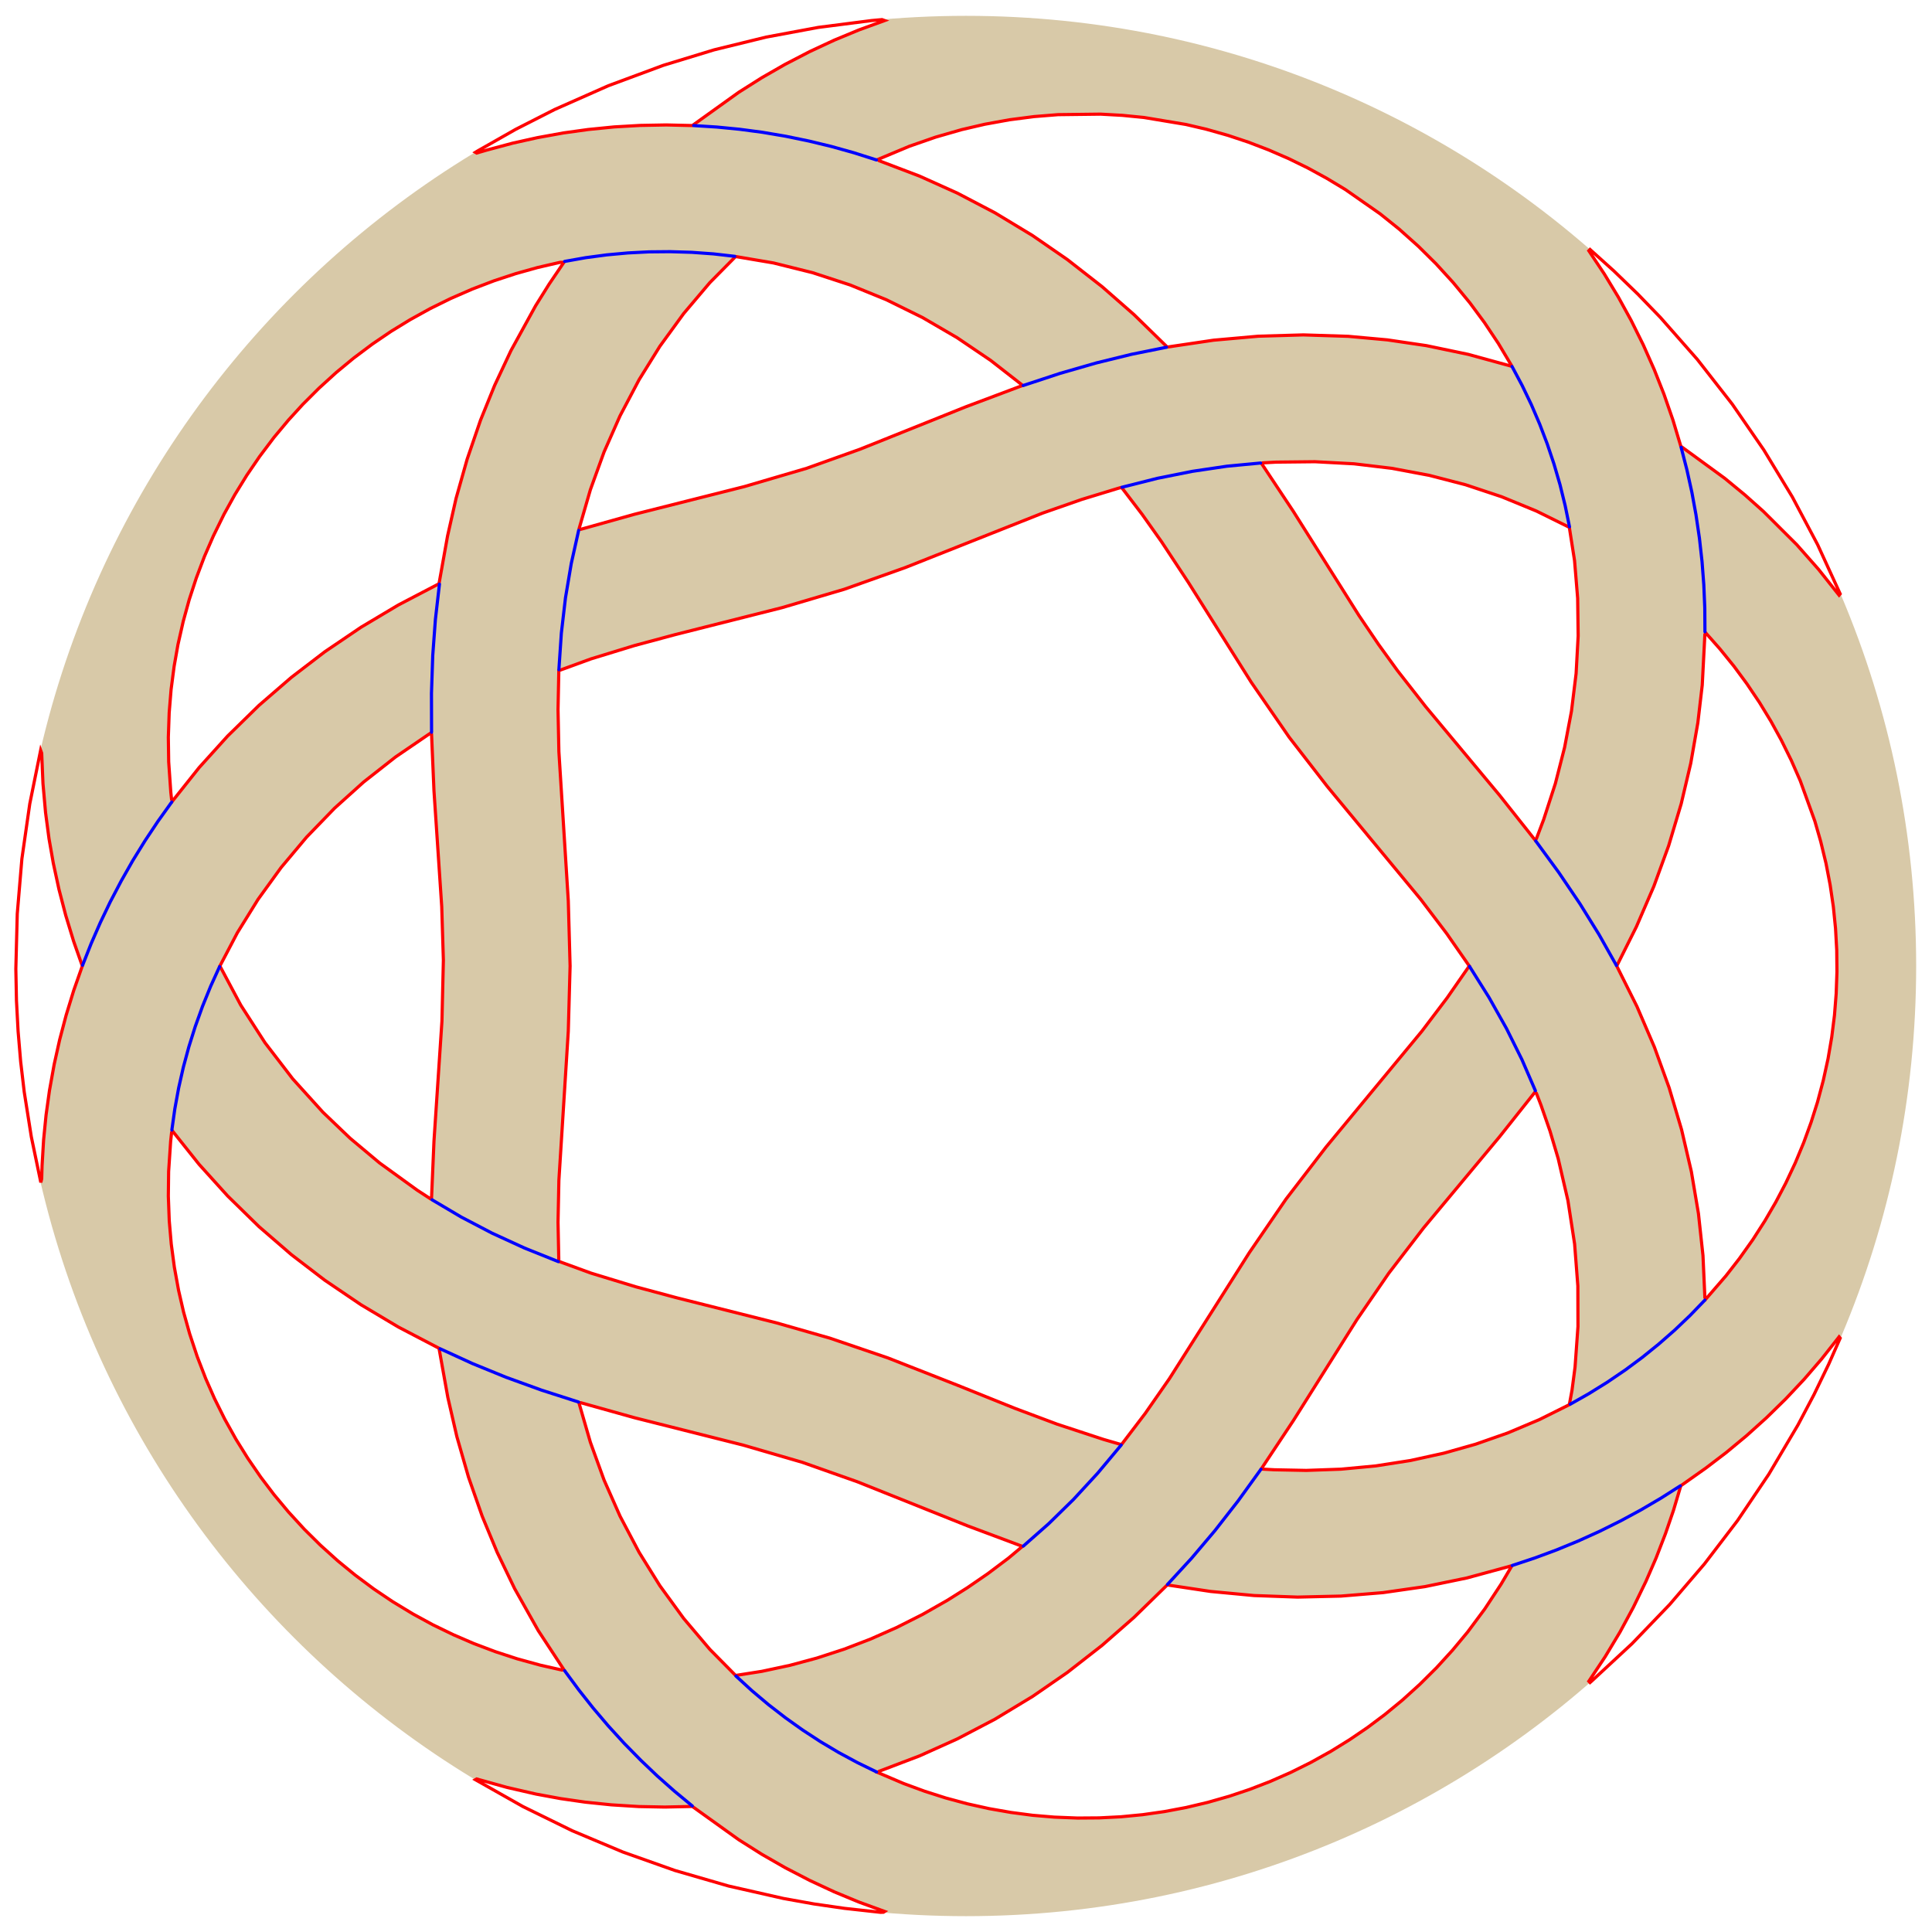
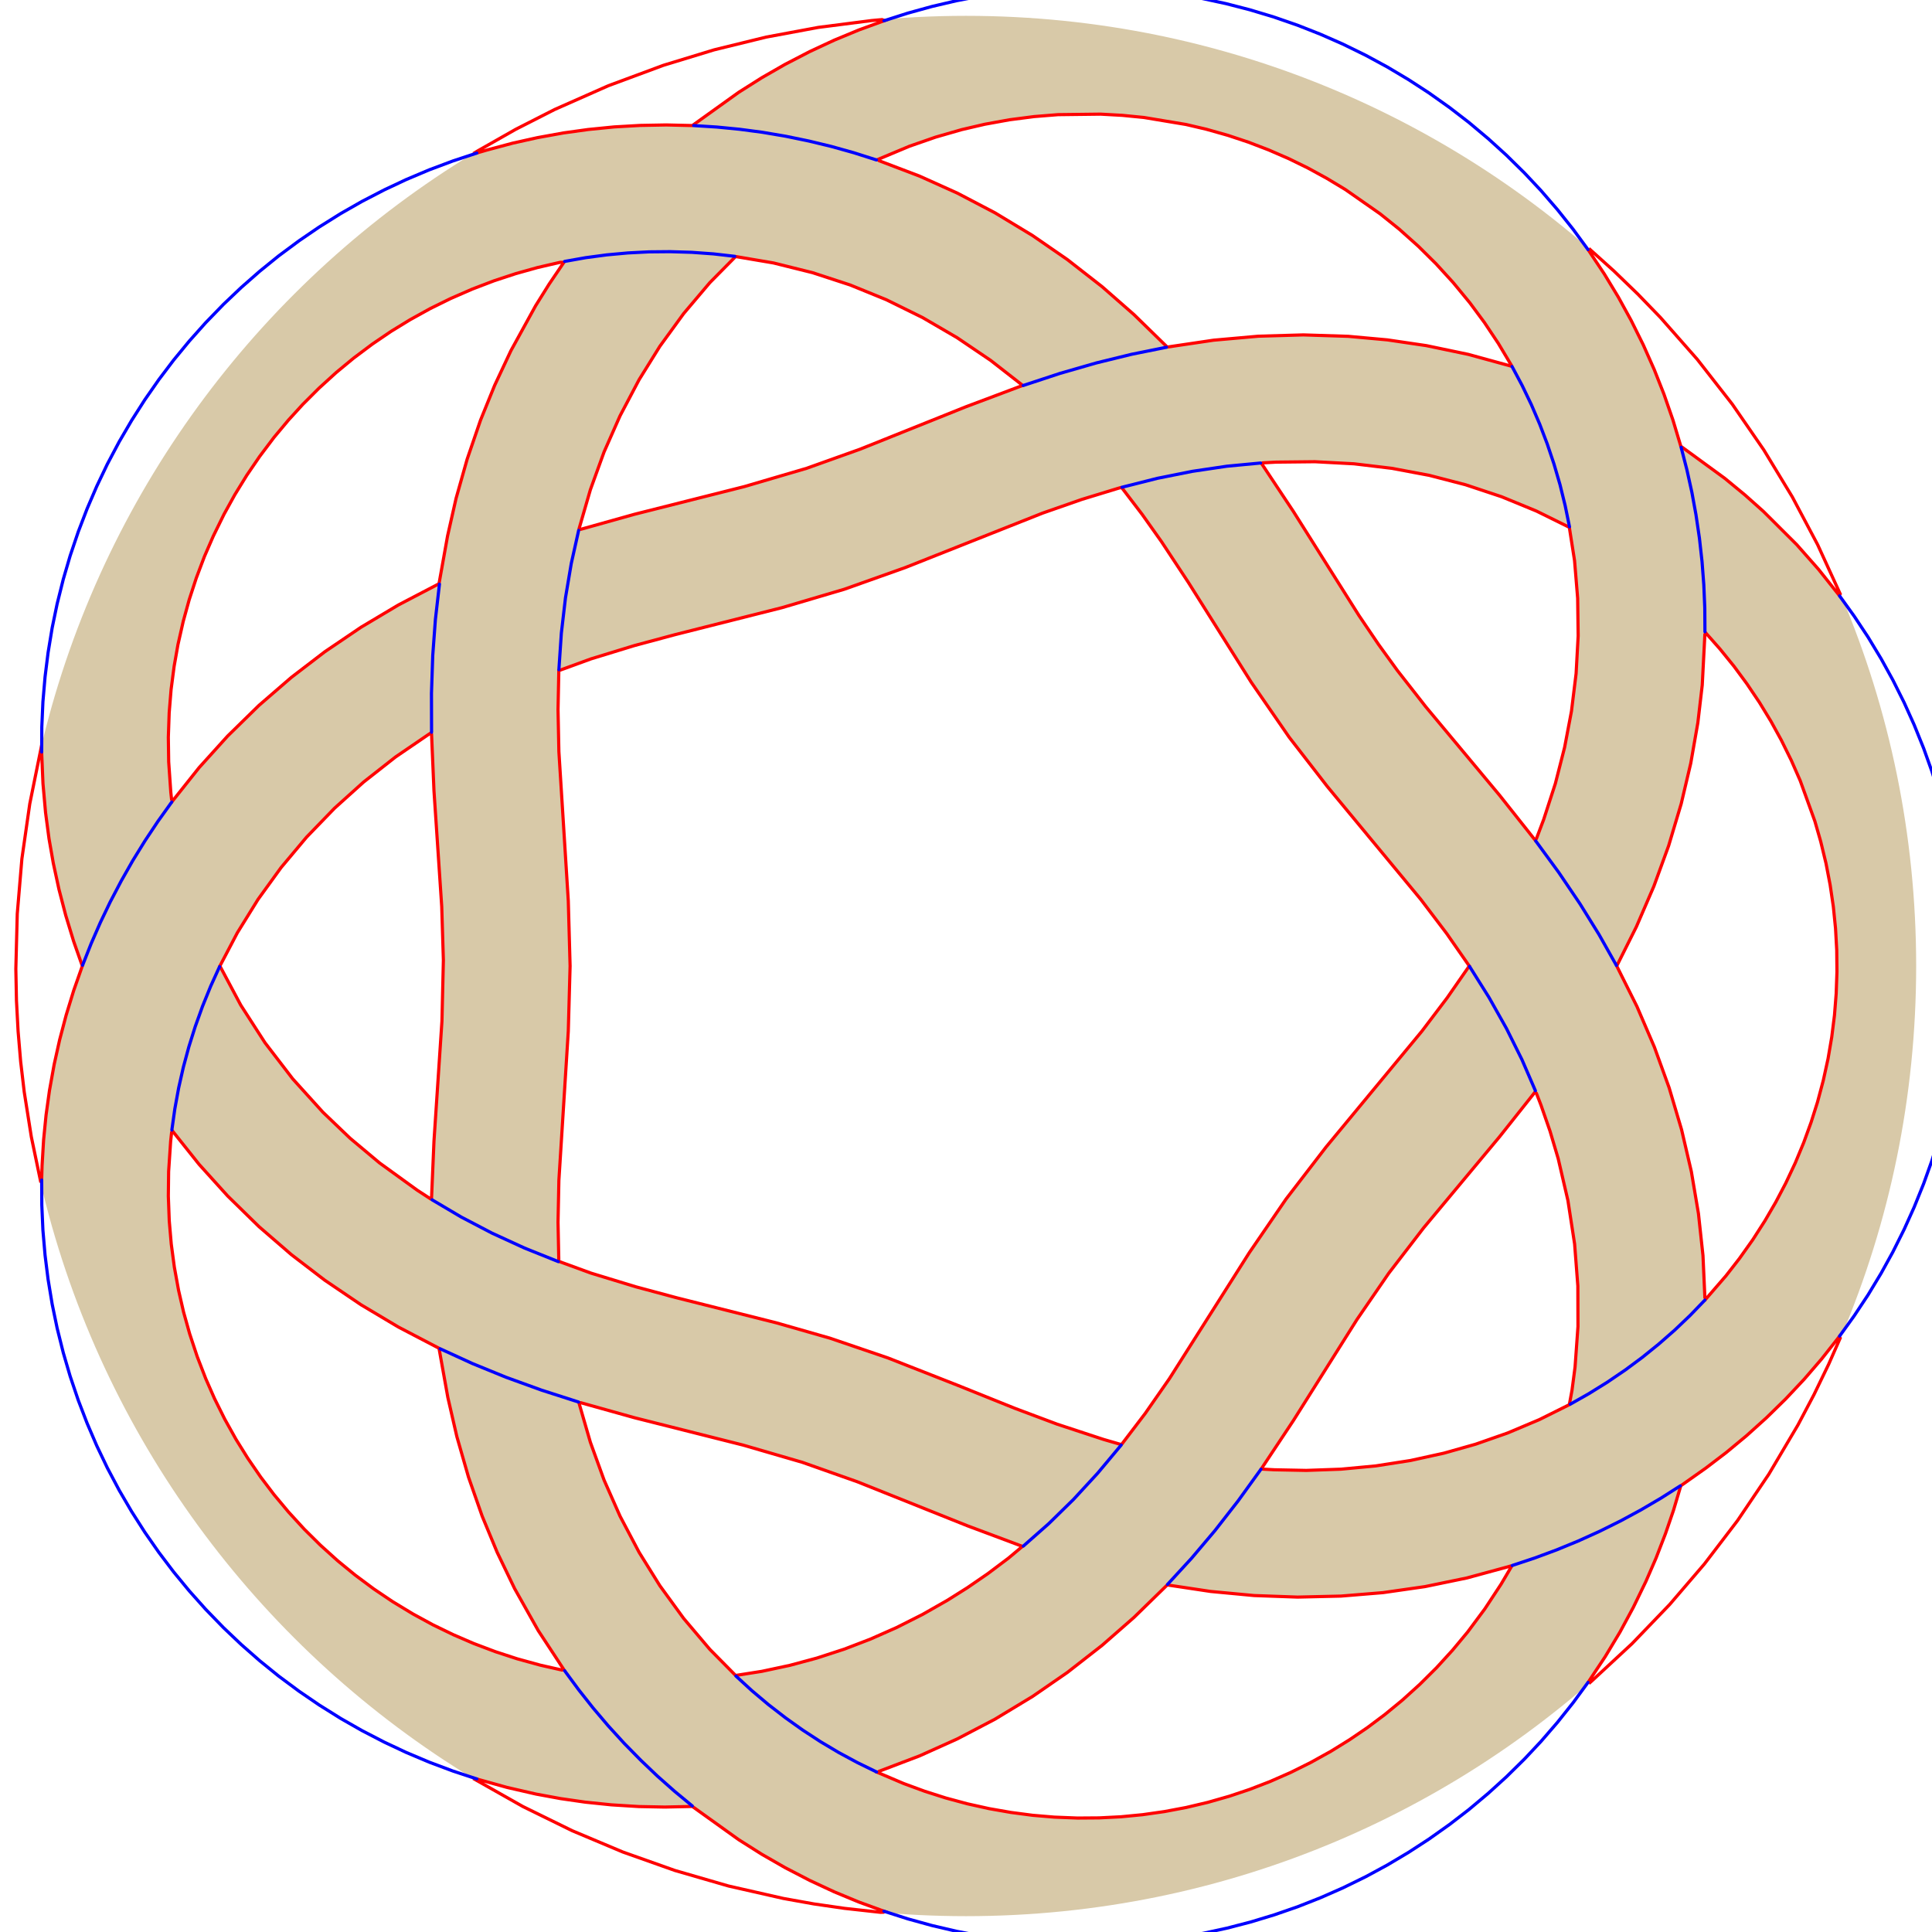
<svg xmlns="http://www.w3.org/2000/svg" width="61mm" height="61mm" viewBox="-30.5 -30.5 61 61">
  <g id="preview">
    <path fill="#d8c9a8" fill-rule="evenodd" d="M30 0A30 30 0 1 0 -30 0A30 30 0 1 0 30 0ZM-2.982 -29.851L-2.651 -29.881L-2.568 -29.851L-3.383 -29.554L-4.16 -29.232L-4.937 -28.87L-5.714 -28.467L-6.446 -28.047L-7.177 -27.585L-8.64 -26.536L-9.463 -26.555L-10.286 -26.54L-11.109 -26.493L-11.931 -26.411L-12.709 -26.303L-13.531 -26.154L-14.309 -25.981L-15.131 -25.761L-15.451 -25.668L-15.49 -25.691L-15.406 -25.742L-14.217 -26.417L-12.983 -27.045L-11.291 -27.794L-9.554 -28.438L-7.954 -28.926L-6.309 -29.329L-4.663 -29.635L-2.982 -29.851ZM2.907 -26.88L4.251 -26.896L4.937 -26.858L5.623 -26.79L6.949 -26.569L7.589 -26.419L8.274 -26.225L8.914 -26.012L9.554 -25.767L10.194 -25.489L10.789 -25.198L11.383 -24.874L11.977 -24.516L13.074 -23.75L13.673 -23.269L14.287 -22.72L14.841 -22.171L15.383 -21.577L15.909 -20.938L16.366 -20.32L16.808 -19.657L17.217 -18.971L17.189 -18.946L15.863 -19.31L14.537 -19.587L13.303 -19.769L12.069 -19.881L10.651 -19.926L9.234 -19.885L7.817 -19.759L6.354 -19.542L5.303 -20.568L4.297 -21.449L3.2 -22.305L2.103 -23.062L0.914 -23.781L-0.274 -24.403L-1.463 -24.938L-2.743 -25.425L-2.789 -25.463L-1.783 -25.884L-0.96 -26.17L-0.137 -26.407L0.594 -26.577L1.371 -26.718L2.149 -26.819L2.907 -26.88ZM19.665 -22.583L19.703 -22.623L20.458 -21.943L21.211 -21.215L21.922 -20.48L23.089 -19.154L24.195 -17.737L25.189 -16.295L26.089 -14.811L26.889 -13.303L27.601 -11.749L27.566 -11.708L26.916 -12.526L26.23 -13.303L25.176 -14.354L24.594 -14.873L23.954 -15.4L22.569 -16.411L22.322 -17.234L22.036 -18.057L21.729 -18.834L21.384 -19.611L20.998 -20.389L20.596 -21.12L20.153 -21.851L19.665 -22.583ZM-7.274 -22.4L-6.08 -22.198L-4.846 -21.891L-3.657 -21.502L-2.514 -21.036L-1.371 -20.473L-0.284 -19.84L0.777 -19.122L1.791 -18.331L0 -17.658L-3.337 -16.32L-5.029 -15.715L-6.994 -15.138L-10.465 -14.263L-12.16 -13.789L-12.206 -13.787L-12.217 -13.806L-11.859 -15.04L-11.428 -16.229L-10.923 -17.371L-10.32 -18.514L-9.666 -19.566L-8.914 -20.6L-8.087 -21.577L-7.274 -22.4ZM-12.818 -22.217L-12.696 -22.217L-13.161 -21.531L-13.589 -20.846L-14.368 -19.429L-14.883 -18.331L-15.328 -17.234L-15.751 -16L-16.1 -14.766L-16.369 -13.577L-16.639 -12.069L-17.92 -11.4L-19.1 -10.697L-20.247 -9.92L-21.303 -9.111L-22.323 -8.229L-23.314 -7.259L-24.214 -6.263L-25.051 -5.211L-25.082 -5.257L-25.107 -5.486L-25.174 -6.446L-25.185 -7.223L-25.158 -8L-25.098 -8.731L-25.002 -9.463L-24.881 -10.149L-24.715 -10.88L-24.526 -11.566L-24.302 -12.251L-24.046 -12.928L-23.764 -13.577L-23.427 -14.263L-23.086 -14.88L-22.706 -15.497L-22.3 -16.091L-21.852 -16.686L-21.395 -17.234L-20.936 -17.737L-20.432 -18.24L-19.886 -18.737L-19.337 -19.191L-18.743 -19.636L-18.149 -20.04L-17.554 -20.404L-16.914 -20.758L-16.272 -21.074L-15.589 -21.372L-14.903 -21.634L-14.217 -21.86L-13.531 -22.052L-12.818 -22.217ZM9.793 -15.909L11.017 -15.922L12.251 -15.856L13.44 -15.714L14.629 -15.491L15.771 -15.195L16.914 -14.815L18.011 -14.364L19.049 -13.851L19.214 -12.8L19.312 -11.611L19.328 -10.423L19.263 -9.234L19.117 -8.046L18.9 -6.903L18.608 -5.76L18.24 -4.627L18.011 -4.022L17.966 -3.978L16.844 -5.394L14.518 -8.183L13.623 -9.327L13.028 -10.149L12.409 -11.063L10.335 -14.354L9.333 -15.863L9.371 -15.886L9.793 -15.909ZM4.816 -15.086L4.891 -15.107L4.937 -15.078L5.559 -14.263L6.175 -13.394L7.019 -12.114L9.006 -8.959L10.204 -7.223L11.407 -5.669L14.359 -2.103L15.177 -1.025L15.89 0L15.191 1.006L14.395 2.057L11.37 5.714L10.104 7.36L8.945 9.051L6.422 13.029L5.659 14.126L4.928 15.086L4.891 15.107L4.343 14.948L2.88 14.467L1.554 13.97L-0.274 13.235L-2.469 12.373L-4.297 11.75L-5.989 11.266L-9.143 10.473L-10.423 10.129L-11.84 9.697L-12.856 9.326L-12.881 8.091L-12.854 6.766L-12.557 2.057L-12.5 0L-12.557 -2.057L-12.854 -6.766L-12.881 -8.091L-12.856 -9.326L-11.84 -9.697L-10.469 -10.117L-9.189 -10.461L-5.806 -11.315L-3.84 -11.896L-1.92 -12.579L2.423 -14.301L3.657 -14.732L4.816 -15.086ZM23.359 -10.514L23.804 -10.011L24.248 -9.463L24.653 -8.914L25.053 -8.32L25.415 -7.726L25.742 -7.131L26.058 -6.491L26.339 -5.851L26.802 -4.571L26.986 -3.931L27.152 -3.246L27.284 -2.56L27.385 -1.874L27.454 -1.189L27.492 -0.503L27.499 0.183L27.475 0.869L27.421 1.554L27.335 2.24L27.218 2.926L27.068 3.611L26.885 4.297L26.682 4.937L26.449 5.577L26.183 6.217L25.882 6.857L25.57 7.451L25.224 8.046L24.843 8.64L24.421 9.234L23.994 9.783L23.36 10.515L23.329 10.469L23.269 9.143L23.126 7.817L22.902 6.491L22.593 5.166L22.199 3.84L21.735 2.56L21.185 1.28L20.546 0L21.166 -1.239L21.717 -2.514L22.184 -3.794L22.581 -5.12L22.883 -6.4L23.107 -7.68L23.246 -8.869L23.329 -10.469L23.359 -10.514ZM-16.965 -7.314L-16.914 -7.347L-16.874 -7.314L-16.798 -5.531L-16.553 -1.874L-16.501 -0.183L-16.546 1.737L-16.798 5.531L-16.874 7.314L-16.914 7.347L-17.326 7.079L-18.517 6.217L-19.444 5.44L-20.304 4.617L-21.257 3.564L-22.133 2.423L-22.899 1.234L-23.557 0L-23.005 -1.051L-22.353 -2.103L-21.625 -3.109L-20.82 -4.069L-19.936 -4.983L-19.017 -5.81L-18.011 -6.6L-16.965 -7.314ZM-29.217 -6.811L-29.184 -6.72L-29.143 -5.76L-29.062 -4.846L-28.953 -4.023L-28.817 -3.246L-28.639 -2.423L-28.425 -1.6L-28.174 -0.777L-27.901 0L-28.174 0.777L-28.412 1.554L-28.617 2.331L-28.79 3.109L-28.938 3.931L-29.046 4.709L-29.123 5.486L-29.172 6.309L-29.184 6.72L-29.211 6.833L-29.511 5.394L-29.735 3.977L-29.848 3.017L-29.929 2.057L-29.98 1.097L-30 0.091L-29.955 -1.646L-29.809 -3.383L-29.56 -5.12L-29.217 -6.811ZM17.932 4.023L17.966 3.978L18.011 4.022L18.153 4.389L18.439 5.211L18.697 6.08L19.005 7.406L19.216 8.777L19.318 10.103L19.322 11.383L19.23 12.663L19.134 13.394L19.049 13.851L18.103 14.322L17.097 14.746L16.091 15.098L15.086 15.382L14.034 15.613L12.937 15.784L11.84 15.887L10.743 15.926L9.737 15.906L9.371 15.886L9.333 15.863L10.335 14.354L12.343 11.164L13.349 9.699L14.444 8.274L16.844 5.394L17.932 4.023ZM-25.052 5.211L-24.214 6.263L-23.314 7.259L-22.323 8.229L-21.303 9.111L-20.247 9.92L-19.1 10.697L-17.92 11.4L-16.639 12.069L-16.36 13.623L-16.076 14.857L-15.708 16.137L-15.276 17.371L-14.802 18.514L-14.252 19.657L-13.506 20.983L-12.696 22.217L-12.754 22.23L-13.44 22.075L-14.171 21.874L-14.857 21.65L-15.543 21.391L-16.183 21.115L-16.833 20.8L-17.463 20.457L-18.103 20.069L-18.697 19.669L-19.291 19.227L-19.84 18.777L-20.384 18.286L-20.892 17.783L-21.394 17.235L-21.852 16.686L-22.268 16.137L-22.676 15.543L-23.046 14.949L-23.403 14.309L-23.726 13.66L-24.004 13.029L-24.274 12.33L-24.512 11.611L-24.704 10.926L-24.862 10.24L-24.995 9.509L-25.093 8.777L-25.156 8.046L-25.185 7.269L-25.176 6.491L-25.112 5.531L-25.082 5.257L-25.052 5.211ZM27.535 11.749L27.566 11.708L27.601 11.749L27.239 12.571L26.775 13.531L26.268 14.491L25.348 16.046L24.361 17.509L23.314 18.88L22.217 20.16L21.029 21.396L19.749 22.583L19.703 22.623L19.665 22.583L20.182 21.806L20.649 21.029L21.069 20.251L21.468 19.429L21.786 18.697L22.086 17.92L22.337 17.189L22.569 16.411L23.36 15.852L24 15.364L24.64 14.834L25.274 14.263L25.881 13.669L26.469 13.042L27.017 12.405L27.535 11.749ZM-12.217 13.806L-12.206 13.787L-12.16 13.789L-10.465 14.263L-7.04 15.126L-5.166 15.671L-3.429 16.285L0.046 17.675L1.783 18.325L1.339 18.697L0.686 19.188L0.046 19.628L-0.581 20.023L-1.371 20.473L-2.194 20.888L-3.017 21.252L-3.84 21.568L-4.709 21.851L-5.559 22.08L-6.446 22.27L-7.274 22.4L-8.087 21.577L-8.914 20.6L-9.666 19.566L-10.32 18.514L-10.923 17.371L-11.428 16.229L-11.859 15.04L-12.217 13.806ZM17.104 18.971L17.189 18.946L17.217 18.971L16.893 19.52L16.382 20.297L15.838 21.029L15.36 21.604L14.857 22.155L14.335 22.674L13.78 23.177L13.224 23.634L12.674 24.046L12.114 24.427L11.52 24.795L10.88 25.15L10.25 25.463L9.6 25.749L8.96 25.996L8.32 26.211L7.634 26.407L6.949 26.569L6.263 26.698L5.577 26.796L4.891 26.862L4.206 26.897L3.52 26.902L2.789 26.873L2.103 26.815L1.417 26.725L0.731 26.605L0.046 26.453L-0.64 26.268L-1.302 26.057L-1.966 25.813L-2.789 25.463L-2.743 25.425L-1.463 24.938L-0.274 24.403L0.914 23.781L2.103 23.062L3.2 22.305L4.297 21.449L5.303 20.568L6.354 19.542L7.726 19.748L9.097 19.877L10.469 19.926L11.84 19.894L13.166 19.785L14.491 19.595L15.817 19.321L17.104 18.971ZM-15.49 25.691L-15.451 25.668L-14.491 25.935L-13.577 26.145L-12.8 26.288L-12.023 26.4L-11.2 26.485L-10.331 26.539L-9.509 26.555L-8.64 26.536L-7.177 27.585L-6.446 28.047L-5.714 28.467L-4.937 28.87L-4.16 29.232L-3.383 29.554L-2.568 29.851L-2.606 29.876L-2.697 29.879L-3.84 29.753L-4.8 29.614L-5.76 29.442L-7.497 29.048L-9.189 28.558L-10.834 27.975L-12.434 27.302L-13.989 26.539L-15.49 25.691Z" />
  </g>
  <g id="cut" fill="none" stroke="#ff0000" stroke-width="0.1">
    <path d="M-2.982 -29.851L-2.651 -29.881L-2.568 -29.851L-3.383 -29.554L-4.16 -29.232L-4.937 -28.87L-5.714 -28.467L-6.446 -28.047L-7.177 -27.585L-8.64 -26.536L-9.463 -26.555L-10.286 -26.54L-11.109 -26.493L-11.931 -26.411L-12.709 -26.303L-13.531 -26.154L-14.309 -25.981L-15.131 -25.761L-15.451 -25.668L-15.49 -25.691L-15.406 -25.742L-14.217 -26.417L-12.983 -27.045L-11.291 -27.794L-9.554 -28.438L-7.954 -28.926L-6.309 -29.329L-4.663 -29.635L-2.982 -29.851ZM2.907 -26.88L4.251 -26.896L4.937 -26.858L5.623 -26.79L6.949 -26.569L7.589 -26.419L8.274 -26.225L8.914 -26.012L9.554 -25.767L10.194 -25.489L10.789 -25.198L11.383 -24.874L11.977 -24.516L13.074 -23.75L13.673 -23.269L14.287 -22.72L14.841 -22.171L15.383 -21.577L15.909 -20.938L16.366 -20.32L16.808 -19.657L17.217 -18.971L17.189 -18.946L15.863 -19.31L14.537 -19.587L13.303 -19.769L12.069 -19.881L10.651 -19.926L9.234 -19.885L7.817 -19.759L6.354 -19.542L5.303 -20.568L4.297 -21.449L3.2 -22.305L2.103 -23.062L0.914 -23.781L-0.274 -24.403L-1.463 -24.938L-2.743 -25.425L-2.789 -25.463L-1.783 -25.884L-0.96 -26.17L-0.137 -26.407L0.594 -26.577L1.371 -26.718L2.149 -26.819L2.907 -26.88ZM19.665 -22.583L19.703 -22.623L20.458 -21.943L21.211 -21.215L21.922 -20.48L23.089 -19.154L24.195 -17.737L25.189 -16.295L26.089 -14.811L26.889 -13.303L27.601 -11.749L27.566 -11.708L26.916 -12.526L26.23 -13.303L25.176 -14.354L24.594 -14.873L23.954 -15.4L22.569 -16.411L22.322 -17.234L22.036 -18.057L21.729 -18.834L21.384 -19.611L20.998 -20.389L20.596 -21.12L20.153 -21.851L19.665 -22.583ZM-7.274 -22.4L-6.08 -22.198L-4.846 -21.891L-3.657 -21.502L-2.514 -21.036L-1.371 -20.473L-0.284 -19.84L0.777 -19.122L1.791 -18.331L0 -17.658L-3.337 -16.32L-5.029 -15.715L-6.994 -15.138L-10.465 -14.263L-12.16 -13.789L-12.206 -13.787L-12.217 -13.806L-11.859 -15.04L-11.428 -16.229L-10.923 -17.371L-10.32 -18.514L-9.666 -19.566L-8.914 -20.6L-8.087 -21.577L-7.274 -22.4ZM-12.818 -22.217L-12.696 -22.217L-13.161 -21.531L-13.589 -20.846L-14.368 -19.429L-14.883 -18.331L-15.328 -17.234L-15.751 -16L-16.1 -14.766L-16.369 -13.577L-16.639 -12.069L-17.92 -11.4L-19.1 -10.697L-20.247 -9.92L-21.303 -9.111L-22.323 -8.229L-23.314 -7.259L-24.214 -6.263L-25.051 -5.211L-25.082 -5.257L-25.107 -5.486L-25.174 -6.446L-25.185 -7.223L-25.158 -8L-25.098 -8.731L-25.002 -9.463L-24.881 -10.149L-24.715 -10.88L-24.526 -11.566L-24.302 -12.251L-24.046 -12.928L-23.764 -13.577L-23.427 -14.263L-23.086 -14.88L-22.706 -15.497L-22.3 -16.091L-21.852 -16.686L-21.395 -17.234L-20.936 -17.737L-20.432 -18.24L-19.886 -18.737L-19.337 -19.191L-18.743 -19.636L-18.149 -20.04L-17.554 -20.404L-16.914 -20.758L-16.272 -21.074L-15.589 -21.372L-14.903 -21.634L-14.217 -21.86L-13.531 -22.052L-12.818 -22.217ZM9.793 -15.909L11.017 -15.922L12.251 -15.856L13.44 -15.714L14.629 -15.491L15.771 -15.195L16.914 -14.815L18.011 -14.364L19.049 -13.851L19.214 -12.8L19.312 -11.611L19.328 -10.423L19.263 -9.234L19.117 -8.046L18.9 -6.903L18.608 -5.76L18.24 -4.627L18.011 -4.022L17.966 -3.978L16.844 -5.394L14.518 -8.183L13.623 -9.327L13.028 -10.149L12.409 -11.063L10.335 -14.354L9.333 -15.863L9.371 -15.886L9.793 -15.909ZM4.816 -15.086L4.891 -15.107L4.937 -15.078L5.559 -14.263L6.175 -13.394L7.019 -12.114L9.006 -8.959L10.204 -7.223L11.407 -5.669L14.359 -2.103L15.177 -1.025L15.89 0L15.191 1.006L14.395 2.057L11.37 5.714L10.104 7.36L8.945 9.051L6.422 13.029L5.659 14.126L4.928 15.086L4.891 15.107L4.343 14.948L2.88 14.467L1.554 13.97L-0.274 13.235L-2.469 12.373L-4.297 11.75L-5.989 11.266L-9.143 10.473L-10.423 10.129L-11.84 9.697L-12.856 9.326L-12.881 8.091L-12.854 6.766L-12.557 2.057L-12.5 0L-12.557 -2.057L-12.854 -6.766L-12.881 -8.091L-12.856 -9.326L-11.84 -9.697L-10.469 -10.117L-9.189 -10.461L-5.806 -11.315L-3.84 -11.896L-1.92 -12.579L2.423 -14.301L3.657 -14.732L4.816 -15.086ZM23.359 -10.514L23.804 -10.011L24.248 -9.463L24.653 -8.914L25.053 -8.32L25.415 -7.726L25.742 -7.131L26.058 -6.491L26.339 -5.851L26.802 -4.571L26.986 -3.931L27.152 -3.246L27.284 -2.56L27.385 -1.874L27.454 -1.189L27.492 -0.503L27.499 0.183L27.475 0.869L27.421 1.554L27.335 2.24L27.218 2.926L27.068 3.611L26.885 4.297L26.682 4.937L26.449 5.577L26.183 6.217L25.882 6.857L25.57 7.451L25.224 8.046L24.843 8.64L24.421 9.234L23.994 9.783L23.36 10.515L23.329 10.469L23.269 9.143L23.126 7.817L22.902 6.491L22.593 5.166L22.199 3.84L21.735 2.56L21.185 1.28L20.546 0L21.166 -1.239L21.717 -2.514L22.184 -3.794L22.581 -5.12L22.883 -6.4L23.107 -7.68L23.246 -8.869L23.329 -10.469L23.359 -10.514ZM-16.965 -7.314L-16.914 -7.347L-16.874 -7.314L-16.798 -5.531L-16.553 -1.874L-16.501 -0.183L-16.546 1.737L-16.798 5.531L-16.874 7.314L-16.914 7.347L-17.326 7.079L-18.517 6.217L-19.444 5.44L-20.304 4.617L-21.257 3.564L-22.133 2.423L-22.899 1.234L-23.557 0L-23.005 -1.051L-22.353 -2.103L-21.625 -3.109L-20.82 -4.069L-19.936 -4.983L-19.017 -5.81L-18.011 -6.6L-16.965 -7.314ZM-29.217 -6.811L-29.184 -6.72L-29.143 -5.76L-29.062 -4.846L-28.953 -4.023L-28.817 -3.246L-28.639 -2.423L-28.425 -1.6L-28.174 -0.777L-27.901 0L-28.174 0.777L-28.412 1.554L-28.617 2.331L-28.79 3.109L-28.938 3.931L-29.046 4.709L-29.123 5.486L-29.172 6.309L-29.184 6.72L-29.211 6.833L-29.511 5.394L-29.735 3.977L-29.848 3.017L-29.929 2.057L-29.98 1.097L-30 0.091L-29.955 -1.646L-29.809 -3.383L-29.56 -5.12L-29.217 -6.811ZM17.932 4.023L17.966 3.978L18.011 4.022L18.153 4.389L18.439 5.211L18.697 6.08L19.005 7.406L19.216 8.777L19.318 10.103L19.322 11.383L19.23 12.663L19.134 13.394L19.049 13.851L18.103 14.322L17.097 14.746L16.091 15.098L15.086 15.382L14.034 15.613L12.937 15.784L11.84 15.887L10.743 15.926L9.737 15.906L9.371 15.886L9.333 15.863L10.335 14.354L12.343 11.164L13.349 9.699L14.444 8.274L16.844 5.394L17.932 4.023ZM-25.052 5.211L-24.214 6.263L-23.314 7.259L-22.323 8.229L-21.303 9.111L-20.247 9.92L-19.1 10.697L-17.92 11.4L-16.639 12.069L-16.36 13.623L-16.076 14.857L-15.708 16.137L-15.276 17.371L-14.802 18.514L-14.252 19.657L-13.506 20.983L-12.696 22.217L-12.754 22.23L-13.44 22.075L-14.171 21.874L-14.857 21.65L-15.543 21.391L-16.183 21.115L-16.833 20.8L-17.463 20.457L-18.103 20.069L-18.697 19.669L-19.291 19.227L-19.84 18.777L-20.384 18.286L-20.892 17.783L-21.394 17.235L-21.852 16.686L-22.268 16.137L-22.676 15.543L-23.046 14.949L-23.403 14.309L-23.726 13.66L-24.004 13.029L-24.274 12.33L-24.512 11.611L-24.704 10.926L-24.862 10.24L-24.995 9.509L-25.093 8.777L-25.156 8.046L-25.185 7.269L-25.176 6.491L-25.112 5.531L-25.082 5.257L-25.052 5.211ZM27.535 11.749L27.566 11.708L27.601 11.749L27.239 12.571L26.775 13.531L26.268 14.491L25.348 16.046L24.361 17.509L23.314 18.88L22.217 20.16L21.029 21.396L19.749 22.583L19.703 22.623L19.665 22.583L20.182 21.806L20.649 21.029L21.069 20.251L21.468 19.429L21.786 18.697L22.086 17.92L22.337 17.189L22.569 16.411L23.36 15.852L24 15.364L24.64 14.834L25.274 14.263L25.881 13.669L26.469 13.042L27.017 12.405L27.535 11.749ZM-12.217 13.806L-12.206 13.787L-12.16 13.789L-10.465 14.263L-7.04 15.126L-5.166 15.671L-3.429 16.285L0.046 17.675L1.783 18.325L1.339 18.697L0.686 19.188L0.046 19.628L-0.581 20.023L-1.371 20.473L-2.194 20.888L-3.017 21.252L-3.84 21.568L-4.709 21.851L-5.559 22.08L-6.446 22.27L-7.274 22.4L-8.087 21.577L-8.914 20.6L-9.666 19.566L-10.32 18.514L-10.923 17.371L-11.428 16.229L-11.859 15.04L-12.217 13.806ZM17.104 18.971L17.189 18.946L17.217 18.971L16.893 19.52L16.382 20.297L15.838 21.029L15.36 21.604L14.857 22.155L14.335 22.674L13.78 23.177L13.224 23.634L12.674 24.046L12.114 24.427L11.52 24.795L10.88 25.15L10.25 25.463L9.6 25.749L8.96 25.996L8.32 26.211L7.634 26.407L6.949 26.569L6.263 26.698L5.577 26.796L4.891 26.862L4.206 26.897L3.52 26.902L2.789 26.873L2.103 26.815L1.417 26.725L0.731 26.605L0.046 26.453L-0.64 26.268L-1.302 26.057L-1.966 25.813L-2.789 25.463L-2.743 25.425L-1.463 24.938L-0.274 24.403L0.914 23.781L2.103 23.062L3.2 22.305L4.297 21.449L5.303 20.568L6.354 19.542L7.726 19.748L9.097 19.877L10.469 19.926L11.84 19.894L13.166 19.785L14.491 19.595L15.817 19.321L17.104 18.971ZM-15.49 25.691L-15.451 25.668L-14.491 25.935L-13.577 26.145L-12.8 26.288L-12.023 26.4L-11.2 26.485L-10.331 26.539L-9.509 26.555L-8.64 26.536L-7.177 27.585L-6.446 28.047L-5.714 28.467L-4.937 28.87L-4.16 29.232L-3.383 29.554L-2.568 29.851L-2.606 29.876L-2.697 29.879L-3.84 29.753L-4.8 29.614L-5.76 29.442L-7.497 29.048L-9.189 28.558L-10.834 27.975L-12.434 27.302L-13.989 26.539L-15.49 25.691Z" />
  </g>
  <g id="engrave" fill="none" stroke="#0000ff" stroke-width="0.1" stroke-linecap="round">
-     <path d="M17.241 -18.928L17.558 -18.332L17.849 -17.726L18.113 -17.11L18.351 -16.486L18.563 -15.855L18.755 -15.197L18.918 -14.534L19.054 -13.868M4.9 15.125L4.158 16.013L3.398 16.838L2.613 17.607L1.81 18.315M-25.074 5.179L-24.98 4.511L-24.859 3.849L-24.711 3.195L-24.537 2.551L-24.337 1.916L-24.105 1.271L-23.848 0.638L-23.567 0.02M4.926 -15.116L6.048 -15.399L7.149 -15.619L8.236 -15.78L9.301 -15.881M23.329 10.549L22.861 11.034L22.374 11.498L21.87 11.939L21.35 12.359L20.816 12.755L20.248 13.141L19.669 13.501L19.078 13.836M-12.871 9.334L-13.944 8.903L-14.964 8.435L-15.938 7.926L-16.859 7.381M-12.673 -22.246L-12.009 -22.364L-11.343 -22.453L-10.675 -22.514L-10.008 -22.548L-9.343 -22.554L-8.657 -22.533L-7.976 -22.484L-7.302 -22.407M15.899 0.014L16.514 0.994L17.064 1.972L17.553 2.956L17.978 3.938M-2.823 25.447L-3.429 25.151L-4.021 24.832L-4.597 24.489L-5.156 24.124L-5.698 23.738L-6.241 23.318L-6.763 22.878L-7.263 22.419M-12.854 -9.356L-12.776 -10.511L-12.646 -11.625L-12.463 -12.709L-12.23 -13.753M22.579 -16.376L22.761 -15.668L22.918 -14.958L23.048 -14.247L23.157 -13.508L23.239 -12.771L23.295 -12.036L23.326 -11.306L23.331 -10.553M9.313 15.889L8.594 16.885L7.86 17.826L7.122 18.699L6.363 19.525M-27.892 -0.024L-27.624 -0.703L-27.333 -1.37L-27.021 -2.021L-26.674 -2.683L-26.308 -3.328L-25.921 -3.955L-25.516 -4.564L-25.078 -5.176M1.805 -18.328L2.972 -18.712L4.119 -19.042L5.229 -19.314L6.329 -19.536M22.552 16.414L21.935 16.806L21.308 17.174L20.672 17.518L20.003 17.85L19.327 18.156L18.646 18.436L17.96 18.69L17.246 18.928M-12.233 13.767L-13.403 13.391L-14.525 12.984L-15.583 12.552L-16.603 12.085M-8.597 -26.535L-7.867 -26.489L-7.144 -26.418L-6.427 -26.323L-5.691 -26.198L-4.964 -26.048L-4.248 -25.875L-3.544 -25.678L-2.827 -25.45M17.989 -3.947L18.714 -2.956L19.383 -1.967L19.985 -0.996L20.536 -0.018M-8.642 26.52L-9.205 26.054L-9.749 25.572L-10.272 25.073L-10.795 24.54L-11.295 23.992L-11.772 23.43L-12.225 22.857L-12.672 22.251M-16.874 -7.38L-16.877 -8.609L-16.837 -9.802L-16.753 -10.941L-16.625 -12.056" />
+     <path d="M17.241 -18.928L17.558 -18.332L17.849 -17.726L18.113 -17.11L18.351 -16.486L18.563 -15.855L18.755 -15.197L18.918 -14.534L19.054 -13.868M4.9 15.125L4.158 16.013L3.398 16.838L2.613 17.607L1.81 18.315M-25.074 5.179L-24.98 4.511L-24.859 3.849L-24.711 3.195L-24.537 2.551L-24.337 1.916L-24.105 1.271L-23.848 0.638L-23.567 0.02M4.926 -15.116L6.048 -15.399L7.149 -15.619L8.236 -15.78L9.301 -15.881M23.329 10.549L22.861 11.034L22.374 11.498L21.87 11.939L21.35 12.359L20.816 12.755L20.248 13.141L19.669 13.501L19.078 13.836M-12.871 9.334L-13.944 8.903L-14.964 8.435L-15.938 7.926L-16.859 7.381M-12.673 -22.246L-12.009 -22.364L-11.343 -22.453L-10.675 -22.514L-10.008 -22.548L-9.343 -22.554L-8.657 -22.533L-7.976 -22.484L-7.302 -22.407M15.899 0.014L16.514 0.994L17.064 1.972L17.553 2.956L17.978 3.938M-2.823 25.447L-3.429 25.151L-4.021 24.832L-4.597 24.489L-5.156 24.124L-5.698 23.738L-6.241 23.318L-6.763 22.878L-7.263 22.419M-12.854 -9.356L-12.776 -10.511L-12.646 -11.625L-12.463 -12.709L-12.23 -13.753M22.579 -16.376L22.761 -15.668L22.918 -14.958L23.048 -14.247L23.157 -13.508L23.239 -12.771L23.295 -12.036L23.326 -11.306L23.331 -10.553M9.313 15.889L8.594 16.885L7.86 17.826L7.122 18.699L6.363 19.525M-27.892 -0.024L-27.624 -0.703L-27.333 -1.37L-27.021 -2.021L-26.674 -2.683L-26.308 -3.328L-25.921 -3.955L-25.516 -4.564L-25.078 -5.176M1.805 -18.328L2.972 -18.712L4.119 -19.042L5.229 -19.314L6.329 -19.536M22.552 16.414L21.935 16.806L21.308 17.174L20.672 17.518L20.003 17.85L19.327 18.156L18.646 18.436L17.96 18.69L17.246 18.928M-12.233 13.767L-13.403 13.391L-14.525 12.984L-15.583 12.552L-16.603 12.085M-8.597 -26.535L-7.867 -26.489L-7.144 -26.418L-6.427 -26.323L-5.691 -26.198L-4.964 -26.048L-4.248 -25.875L-3.544 -25.678L-2.827 -25.45M17.989 -3.947L18.714 -2.956L19.383 -1.967L19.985 -0.996L20.536 -0.018M-8.642 26.52L-9.205 26.054L-9.749 25.572L-10.272 25.073L-10.795 24.54L-11.295 23.992L-11.772 23.43L-12.225 22.857L-12.672 22.251M-16.874 -7.38L-16.877 -8.609L-16.837 -9.802L-16.753 -10.941L-16.625 -12.056M9.734 -29.958L10.467 -29.704L11.188 -29.42L11.898 -29.108L12.621 -28.754L13.302 -28.385L13.967 -27.989L14.615 -27.568L15.27 -27.103L15.881 -26.632L16.494 -26.117L17.063 -25.6L17.632 -25.04L18.156 -24.481L18.676 -23.879L19.17 -23.259L19.638 -22.621M-15.445 25.667L-16.197 25.419L-16.939 25.141L-17.672 24.832L-18.366 24.506L-19.074 24.139L-19.742 23.758L-20.421 23.333L-21.058 22.898L-21.703 22.419L-22.303 21.933L-22.885 21.422L-23.446 20.889L-24.007 20.31L-24.523 19.732L-25.016 19.133L-25.484 18.515L-25.927 17.879L-26.344 17.225L-26.735 16.556L-27.112 15.844L-27.446 15.145L-27.751 14.434L-28.028 13.713L-28.285 12.952L-28.502 12.211L-28.696 11.434L-28.852 10.681L-28.982 9.894L-29.077 9.134L-29.145 8.341L-29.18 7.549L-29.184 6.758M27.582 -11.686L28.044 -11.044L28.482 -10.383L28.893 -9.702L29.263 -9.031L29.62 -8.317L29.936 -7.616L30.236 -6.874L30.496 -6.147L30.735 -5.381L30.936 -4.634L31.106 -3.879L31.246 -3.118L31.36 -2.32L31.438 -1.549L31.484 -0.775L31.5 0L31.484 0.775L31.438 1.549L31.36 2.32L31.246 3.118L31.106 3.879L30.936 4.634L30.735 5.381L30.496 6.147L30.236 6.874L29.936 7.616L29.62 8.317L29.263 9.031L28.893 9.702L28.482 10.383L28.044 11.044L27.582 11.686M-29.184 -6.758L-29.18 -7.549L-29.145 -8.341L-29.077 -9.134L-28.982 -9.894L-28.852 -10.681L-28.696 -11.434L-28.502 -12.211L-28.285 -12.952L-28.028 -13.713L-27.751 -14.434L-27.446 -15.145L-27.112 -15.844L-26.735 -16.556L-26.344 -17.225L-25.927 -17.879L-25.484 -18.515L-25.016 -19.133L-24.523 -19.732L-24.007 -20.31L-23.446 -20.889L-22.885 -21.422L-22.303 -21.933L-21.703 -22.419L-21.058 -22.898L-20.421 -23.333L-19.742 -23.758L-19.074 -24.139L-18.366 -24.506L-17.672 -24.832L-16.939 -25.141L-16.197 -25.419L-15.445 -25.667M19.638 22.621L19.17 23.259L18.676 23.879L18.156 24.481L17.632 25.04L17.063 25.6L16.494 26.117L15.881 26.632L15.27 27.103L14.615 27.568L13.967 27.989L13.302 28.385L12.621 28.754L11.898 29.108L11.188 29.42L10.467 29.704L9.734 29.958L8.992 30.183L8.241 30.378L7.484 30.542L6.69 30.681L5.923 30.782L5.152 30.853L4.38 30.894L3.577 30.903L2.806 30.88L2.007 30.825L1.243 30.74L0.454 30.621L-0.299 30.477L-1.073 30.296L-1.838 30.085L-2.591 29.844M-2.591 -29.844L-1.838 -30.085L-1.073 -30.296L-0.299 -30.477L0.454 -30.621L1.243 -30.74L2.007 -30.825L2.806 -30.88L3.577 -30.903L4.38 -30.894L5.152 -30.853L5.923 -30.782L6.69 -30.681L7.454 -30.548L8.211 -30.385L8.962 -30.191L9.705 -29.968" />
  </g>
</svg>
